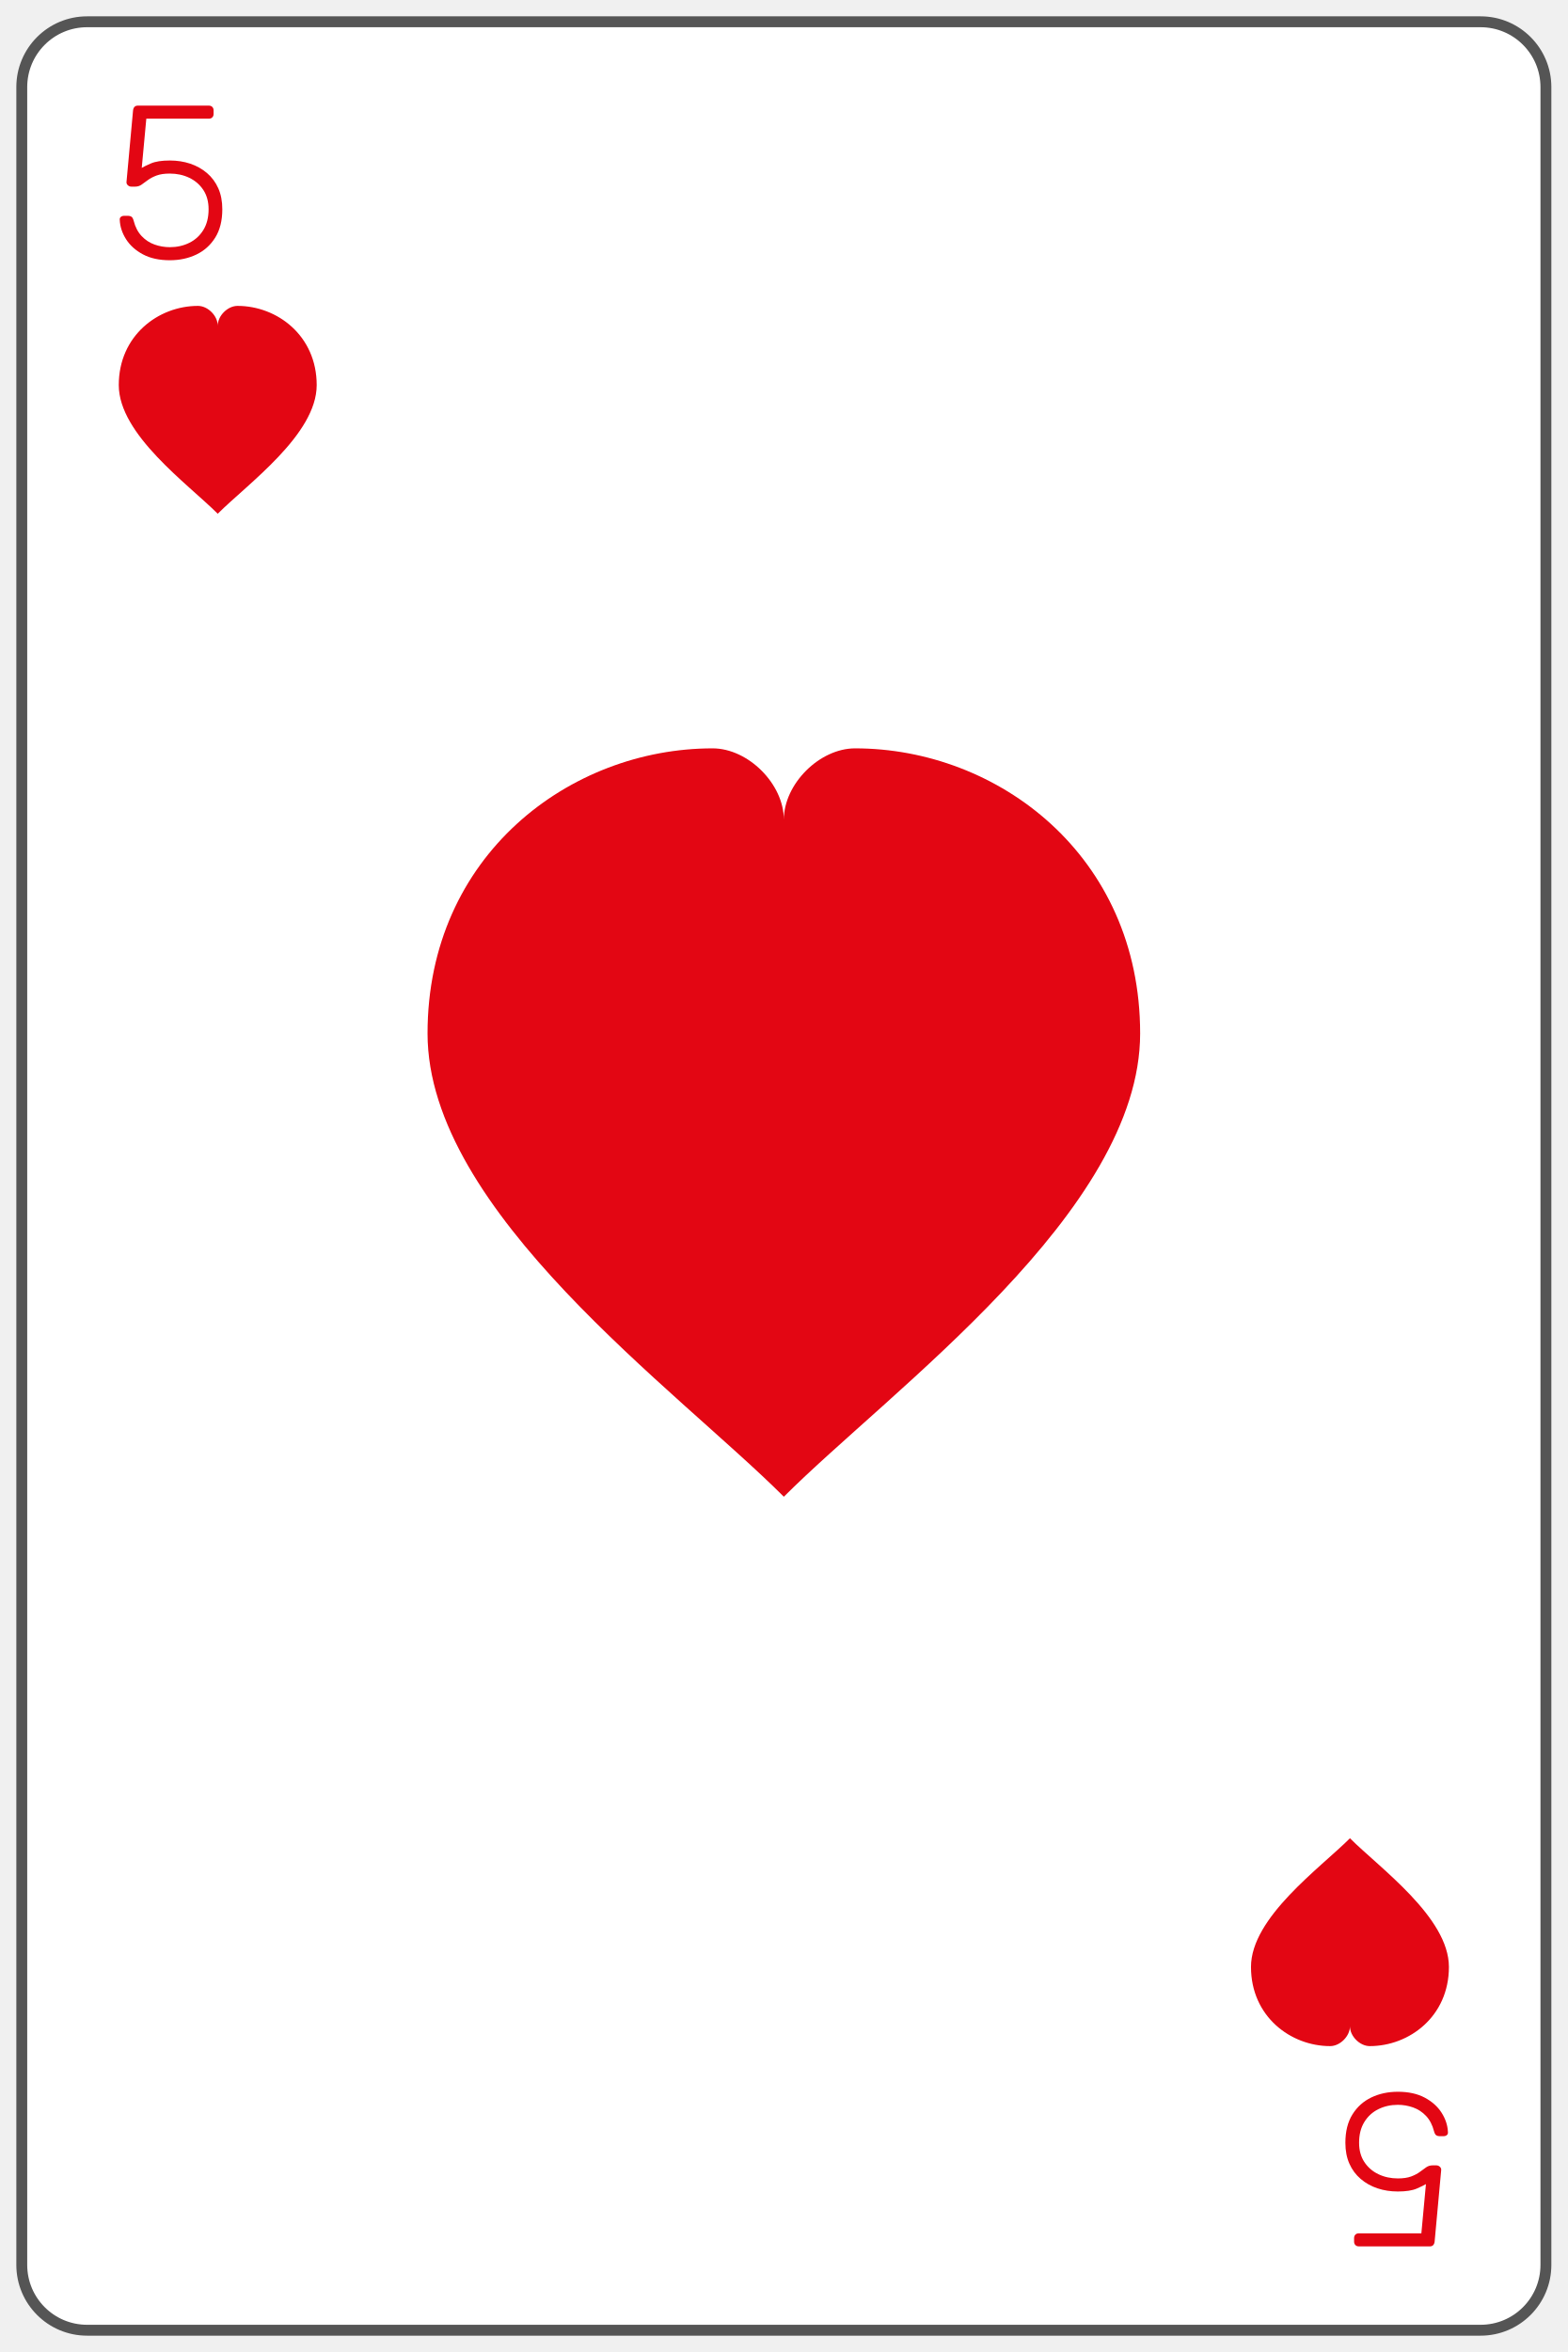
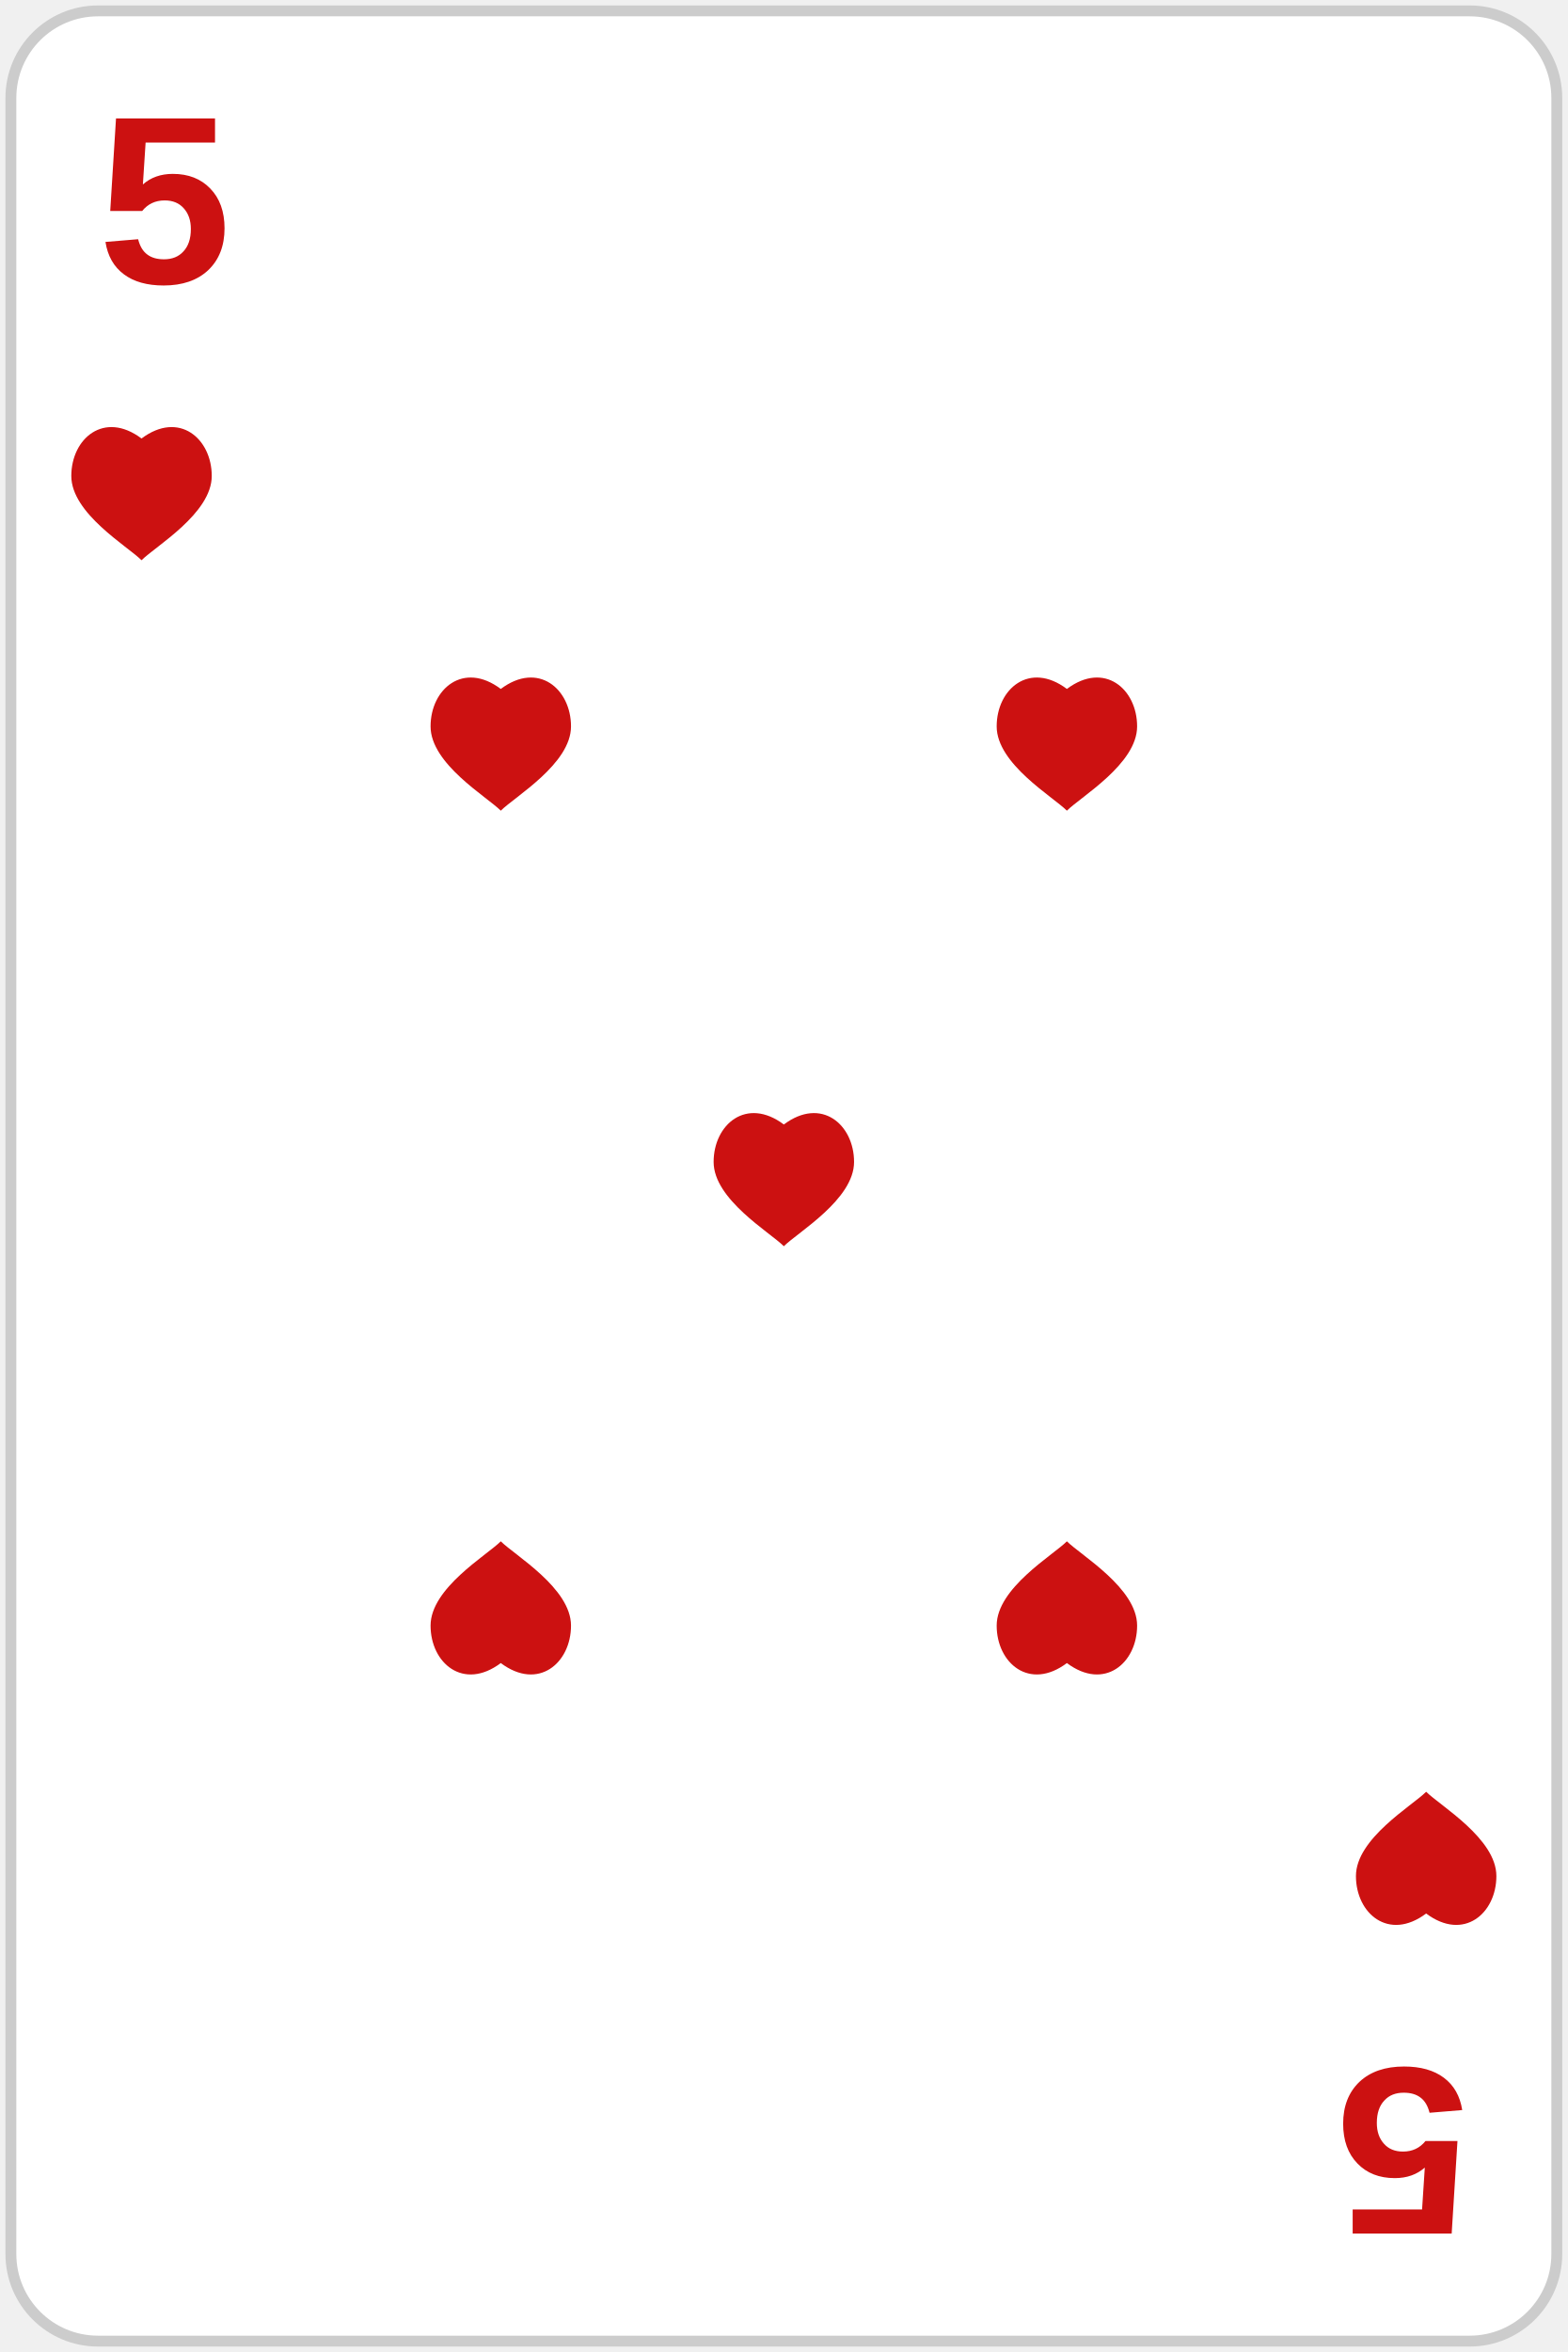
<svg xmlns="http://www.w3.org/2000/svg" viewBox="0 0 72 108">
-   <rect fill="white" stroke="#555" stroke-width="0.5" x="1" y="1" width="70" height="106" rx="3" ry="3" />
-   <path fill="#E30613" transform="translate(5.000,2.500)" d="M2.8 9.45Q2.07 9.45 1.565 9.18Q1.06 8.91 0.79 8.485Q0.52 8.06 0.5 7.6Q0.49 7.51 0.55 7.46Q0.61 7.41 0.7 7.41H0.89Q0.97 7.41 1.035 7.45Q1.1 7.49 1.14 7.64Q1.25 8.07 1.505 8.34Q1.76 8.61 2.1 8.73Q2.44 8.85 2.8 8.85Q3.29 8.85 3.695 8.65Q4.1 8.45 4.34 8.06Q4.58 7.67 4.58 7.11Q4.58 6.59 4.34 6.225Q4.1 5.86 3.695 5.665Q3.29 5.47 2.8 5.47Q2.43 5.47 2.19 5.56Q1.95 5.65 1.79 5.77Q1.63 5.89 1.5 5.98Q1.37 6.07 1.21 6.07H1.03Q0.94 6.07 0.87 6.005Q0.8 5.94 0.81 5.85L1.11 2.58Q1.12 2.47 1.175 2.41Q1.23 2.35 1.33 2.35H4.59Q4.69 2.35 4.75 2.41Q4.81 2.47 4.81 2.57V2.73Q4.81 2.83 4.75 2.89Q4.69 2.95 4.59 2.95H1.72L1.51 5.21Q1.62 5.14 1.93 5.005Q2.24 4.87 2.8 4.87Q3.3 4.87 3.735 5.015Q4.17 5.16 4.505 5.445Q4.84 5.73 5.025 6.145Q5.21 6.56 5.21 7.11Q5.21 7.89 4.885 8.41Q4.56 8.93 4.015 9.19Q3.47 9.45 2.8 9.45Z" />
-   <path fill="#E30613" transform="translate(10.000,19.500) scale(0.4545)" d="M0,9 C-3,6 -10,1 -10,-4 C-10,-9 -6,-12 -2,-12 C-1,-12 0,-11 0,-10 C0,-11 1,-12 2,-12 C6,-12 10,-9 10,-4 C10,1 3,6 0,9 Z" />
-   <path fill="#E30613" transform="translate(36.000,54.000) scale(1.6364)" d="M0,9 C-3,6 -10,1 -10,-4 C-10,-9 -6,-12 -2,-12 C-1,-12 0,-11 0,-10 C0,-11 1,-12 2,-12 C6,-12 10,-9 10,-4 C10,1 3,6 0,9 Z" />
+   <rect fill="white" stroke="#cccccc" stroke-width="0.5" x="0.5" y="0.5" width="71" height="107" rx="4" />
+   <text x="4.5" y="13" font-family="Arial,Helvetica,sans-serif" font-size="11" font-weight="bold" fill="#CC1111">5</text>
+   <path fill="#CC1111" d="M 0,7.5 C -1.5,6 -7.5,2.5 -7.5,-1.5 C -7.5,-5.5 -4,-8.5 0,-5.5 C 4,-8.5 7.5,-5.5 7.5,-1.5 C 7.5,2.5 1.5,6 0,7.5 Z" transform="translate(6.5,22.5) scale(0.43)" />
  <g transform="translate(72,108) rotate(180)">
-     <path fill="#E30613" transform="translate(5.000,2.500)" d="M2.8 9.45Q2.07 9.45 1.565 9.18Q1.06 8.91 0.79 8.485Q0.52 8.06 0.5 7.6Q0.49 7.51 0.55 7.46Q0.61 7.41 0.7 7.41H0.89Q0.97 7.41 1.035 7.45Q1.1 7.49 1.14 7.64Q1.25 8.07 1.505 8.34Q1.76 8.61 2.1 8.73Q2.44 8.85 2.8 8.85Q3.29 8.85 3.695 8.65Q4.1 8.45 4.34 8.06Q4.58 7.67 4.58 7.11Q4.58 6.59 4.34 6.225Q4.1 5.86 3.695 5.665Q3.29 5.47 2.8 5.47Q2.43 5.47 2.19 5.56Q1.95 5.65 1.79 5.77Q1.63 5.89 1.5 5.98Q1.37 6.07 1.21 6.07H1.03Q0.94 6.07 0.87 6.005Q0.8 5.94 0.81 5.85L1.11 2.58Q1.12 2.47 1.175 2.41Q1.23 2.35 1.33 2.35H4.59Q4.69 2.35 4.75 2.41Q4.81 2.47 4.81 2.57V2.73Q4.81 2.83 4.75 2.89Q4.69 2.95 4.59 2.95H1.72L1.51 5.21Q1.62 5.14 1.93 5.005Q2.24 4.87 2.8 4.87Q3.3 4.87 3.735 5.015Q4.17 5.16 4.505 5.445Q4.84 5.73 5.025 6.145Q5.21 6.56 5.21 7.11Q5.21 7.89 4.885 8.41Q4.56 8.93 4.015 9.19Q3.47 9.45 2.8 9.45Z" />
-     <path fill="#E30613" transform="translate(10.000,19.500) scale(0.4545)" d="M0,9 C-3,6 -10,1 -10,-4 C-10,-9 -6,-12 -2,-12 C-1,-12 0,-11 0,-10 C0,-11 1,-12 2,-12 C6,-12 10,-9 10,-4 C10,1 3,6 0,9 Z" />
+     <text x="4.5" y="13" font-family="Arial,Helvetica,sans-serif" font-size="11" font-weight="bold" fill="#CC1111">5</text>
+     <path fill="#CC1111" d="M 0,7.5 C -1.5,6 -7.5,2.5 -7.5,-1.5 C -7.5,-5.5 -4,-8.5 0,-5.5 C 4,-8.5 7.5,-5.5 7.5,-1.5 C 7.5,2.5 1.5,6 0,7.5 Z" transform="translate(6.5,22.5) scale(0.43)" />
  </g>
+   <path fill="#CC1111" d="M 0,7.5 C -1.5,6 -7.5,2.5 -7.5,-1.5 C -7.5,-5.5 -4,-8.5 0,-5.5 C 4,-8.5 7.5,-5.5 7.5,-1.5 C 7.5,2.5 1.5,6 0,7.5 Z" transform="translate(23,34) scale(0.43)" />
+   <path fill="#CC1111" d="M 0,7.5 C -1.5,6 -7.5,2.5 -7.5,-1.5 C -7.5,-5.5 -4,-8.5 0,-5.5 C 4,-8.5 7.5,-5.5 7.5,-1.5 C 7.5,2.5 1.5,6 0,7.5 Z" transform="translate(49,34) scale(0.43)" />
+   <path fill="#CC1111" d="M 0,7.5 C -1.5,6 -7.5,2.5 -7.5,-1.5 C -7.5,-5.5 -4,-8.5 0,-5.5 C 4,-8.5 7.5,-5.5 7.5,-1.5 C 7.5,2.5 1.5,6 0,7.5 Z" transform="translate(36,54) scale(0.43)" />
+   <path fill="#CC1111" d="M 0,7.5 C -1.5,6 -7.5,2.5 -7.5,-1.5 C -7.5,-5.5 -4,-8.5 0,-5.5 C 4,-8.5 7.5,-5.5 7.5,-1.5 C 7.5,2.5 1.5,6 0,7.5 Z" transform="translate(23,74) scale(0.43) rotate(180)" />
+   <path fill="#CC1111" d="M 0,7.5 C -1.5,6 -7.5,2.5 -7.5,-1.5 C -7.5,-5.5 -4,-8.5 0,-5.5 C 4,-8.5 7.5,-5.5 7.5,-1.5 C 7.5,2.5 1.5,6 0,7.5 Z" transform="translate(49,74) scale(0.43) rotate(180)" />
</svg>
